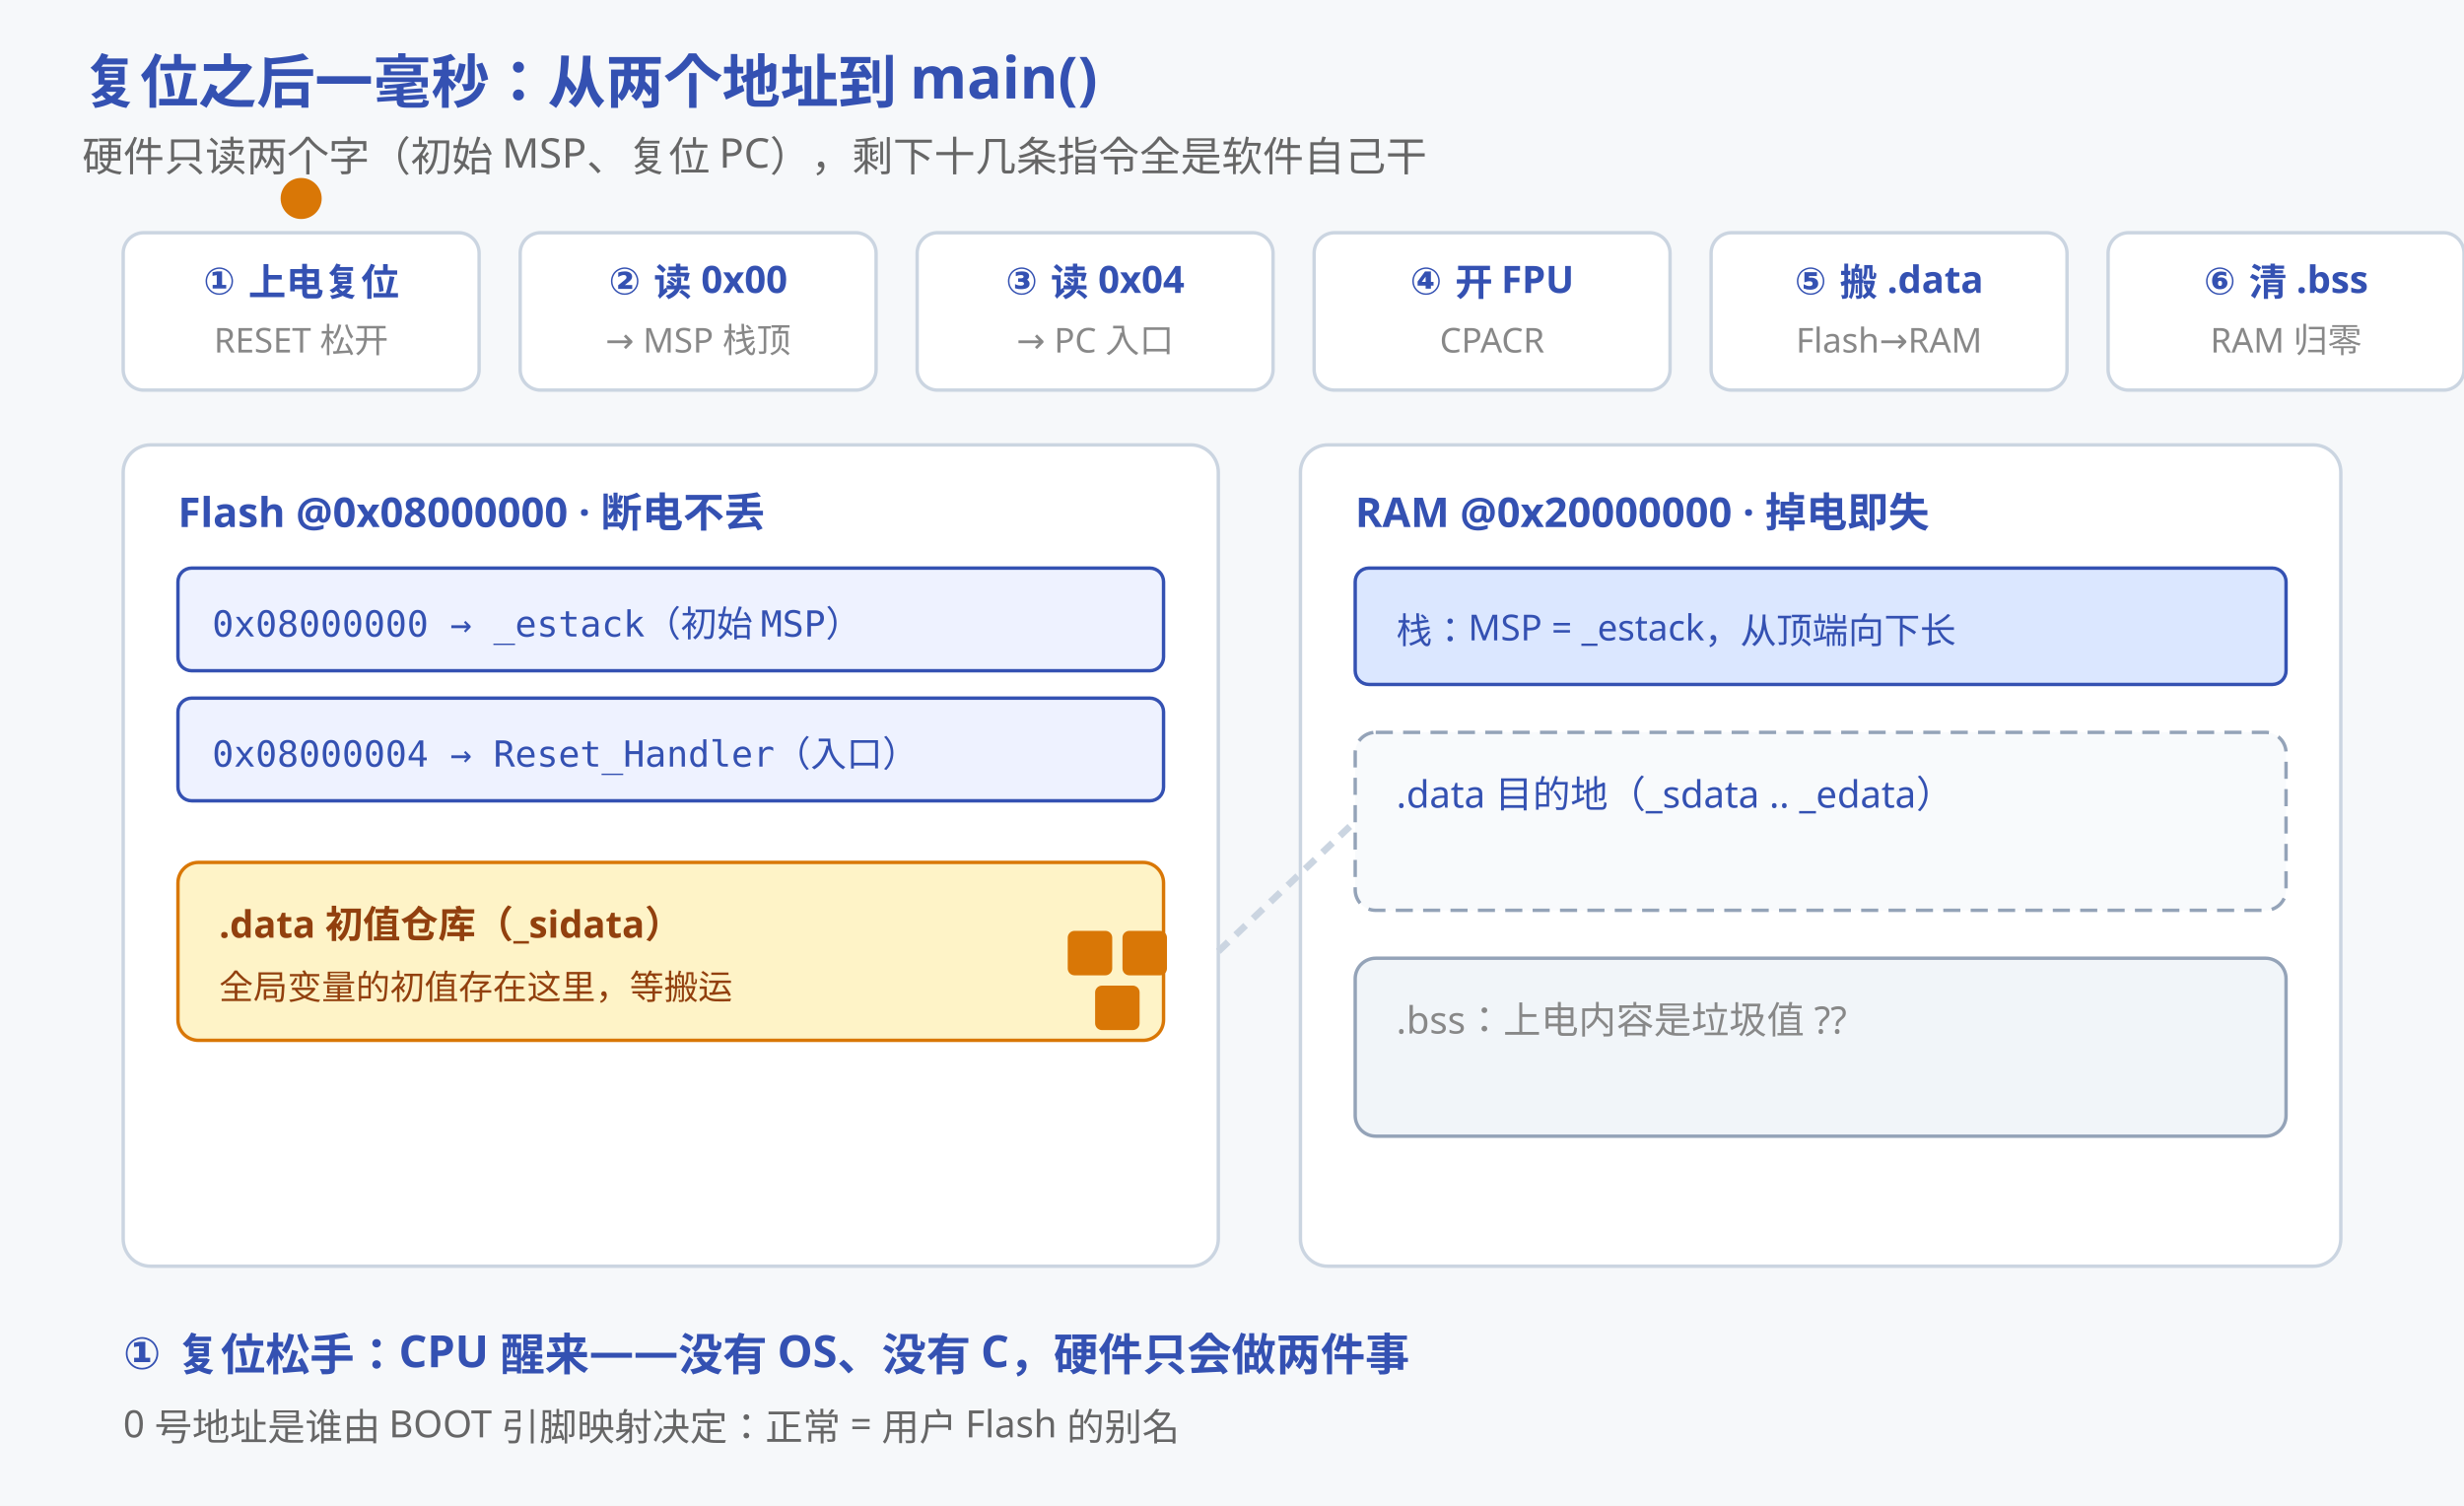
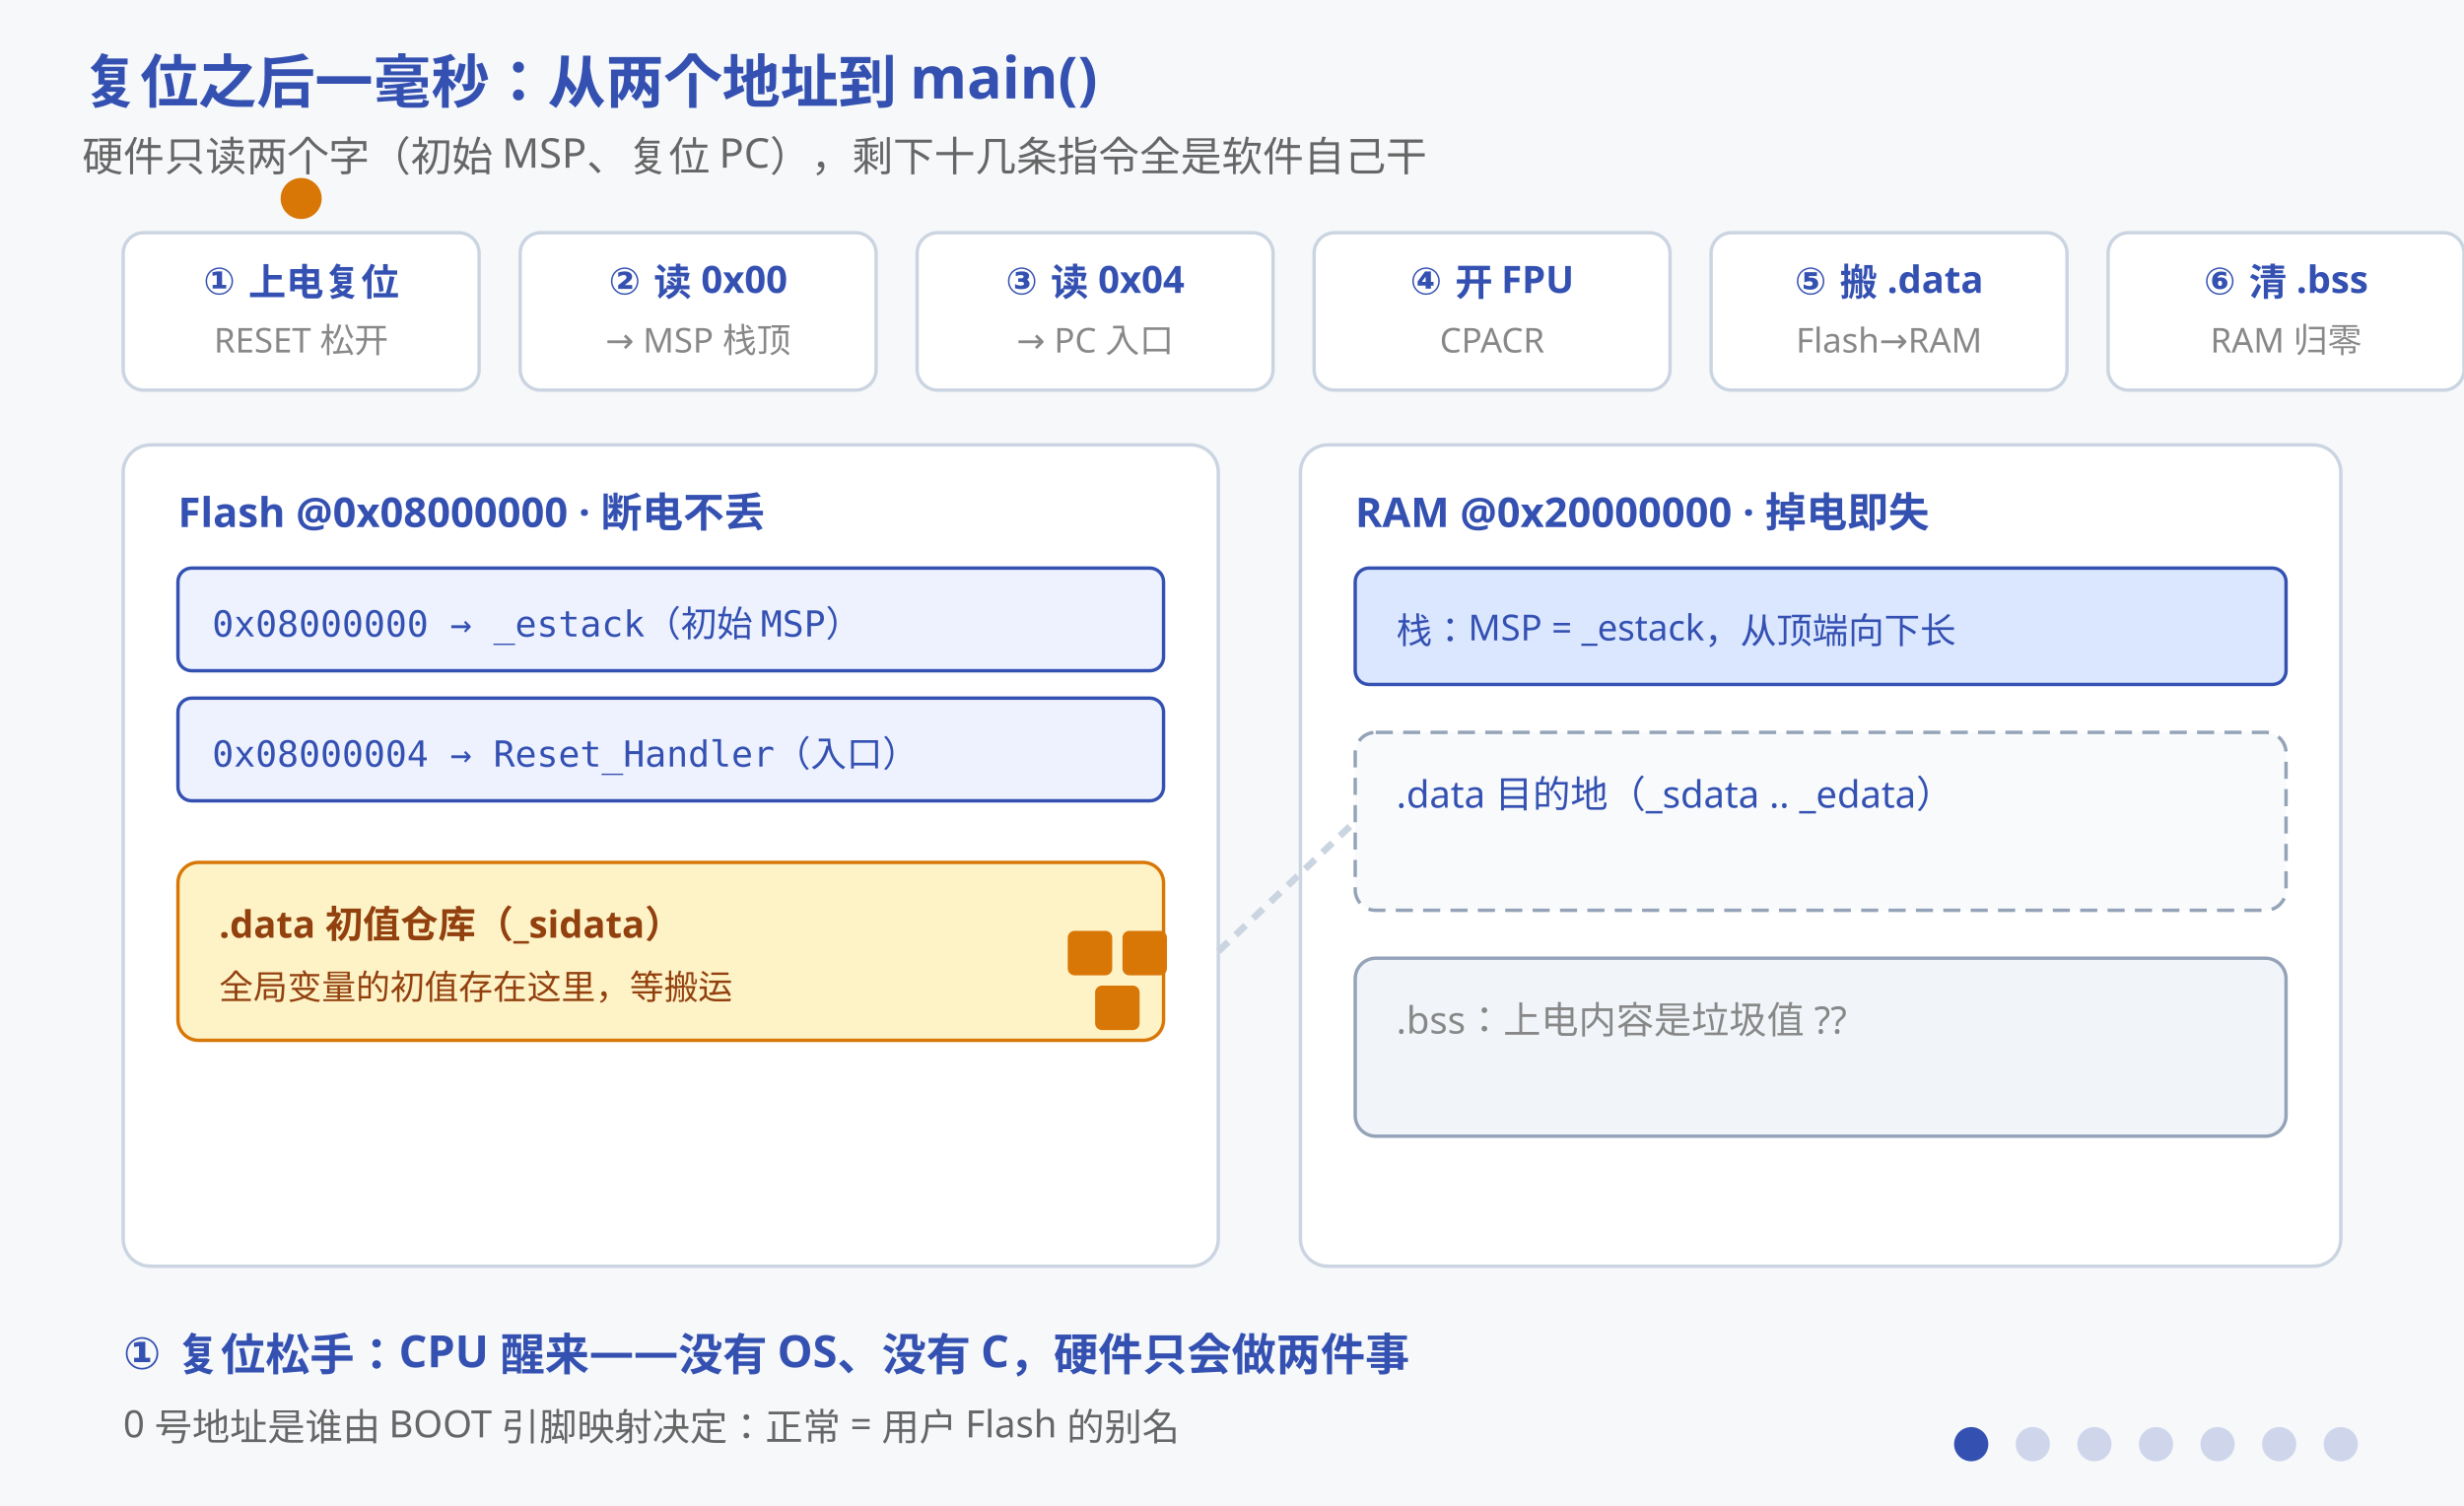
<svg xmlns="http://www.w3.org/2000/svg" viewBox="0 0 720 440" font-family="'Segoe UI','Microsoft YaHei',sans-serif">
  <rect width="720" height="440" fill="#f6f8fa" />
  <text x="24" y="30" font-size="17" font-weight="bold" fill="#3451b2">复位之后一毫秒：从两个地址到 main()</text>
  <text x="24" y="50" font-size="12" fill="#666">硬件只读两个字（初始 MSP、复位 PC），剩下十几条指令全是软件自己干</text>
  <g font-size="11" text-anchor="middle">
    <g fill="#ffffff" stroke="#cbd5e1">
      <rect x="36" y="68" width="104" height="46" rx="6" />
      <rect x="152" y="68" width="104" height="46" rx="6" />
      <rect x="268" y="68" width="104" height="46" rx="6" />
      <rect x="384" y="68" width="104" height="46" rx="6" />
      <rect x="500" y="68" width="104" height="46" rx="6" />
      <rect x="616" y="68" width="104" height="46" rx="6" />
    </g>
    <g fill="#3451b2" font-weight="bold">
      <text x="88" y="86">① 上电复位</text>
      <text x="204" y="86">② 读 0x00</text>
      <text x="320" y="86">③ 读 0x04</text>
      <text x="436" y="86">④ 开 FPU</text>
      <text x="552" y="86">⑤ 搬 .data</text>
      <text x="668" y="86">⑥ 清 .bss</text>
    </g>
    <g fill="#888" font-size="10">
      <text x="88" y="103">RESET 松开</text>
      <text x="204" y="103">→ MSP 栈顶</text>
      <text x="320" y="103">→ PC 入口</text>
      <text x="436" y="103">CPACR</text>
      <text x="552" y="103">Flash→RAM</text>
      <text x="668" y="103">RAM 归零</text>
    </g>
+   </g>
+   <g stroke="#94a3b8" stroke-width="2" fill="none">
+     <path d="M88,114 V130" pathLength="16" stroke-dasharray="16" stroke-dashoffset="16">
+       <animate attributeName="stroke-dashoffset" values="16;0;0" keyTimes="0;0.13;1" dur="18s" repeatCount="indefinite" />
+     </path>
+     <path d="M204,114 V130" pathLength="16" stroke-dasharray="16" stroke-dashoffset="16">
+       <animate attributeName="stroke-dashoffset" values="16;16;0;0" keyTimes="0;0.13;0.26;1" dur="18s" repeatCount="indefinite" />
+     </path>
+     <path d="M320,114 V130" pathLength="16" stroke-dasharray="16" stroke-dashoffset="16">
+       <animate attributeName="stroke-dashoffset" values="16;16;0;0" keyTimes="0;0.26;0.39;1" dur="18s" repeatCount="indefinite" />
+     </path>
+     <path d="M552,114 V130" pathLength="16" stroke-dasharray="16" stroke-dashoffset="16">
+       <animate attributeName="stroke-dashoffset" values="16;16;0;0" keyTimes="0;0.52;0.65;1" dur="18s" repeatCount="indefinite" />
+     </path>
+     <path d="M668,114 V130" pathLength="16" stroke-dasharray="16" stroke-dashoffset="16">
+       <animate attributeName="stroke-dashoffset" values="16;16;0;0" keyTimes="0;0.65;0.78;1" dur="18s" repeatCount="indefinite" />
+     </path>
  </g>
  <g transform="translate(88,58)">
    <animateTransform attributeName="transform" type="translate" calcMode="discrete" values="88 58;204 58;320 58;436 58;552 58;668 58;668 58;668 58" keyTimes="0;0.13;0.26;0.39;0.52;0.65;0.78;1" dur="18s" repeatCount="indefinite" />
    <circle r="6" fill="#d97706" />
  </g>
  <rect x="36" y="130" width="320" height="240" fill="#ffffff" stroke="#cbd5e1" rx="8" />
  <text x="52" y="154" font-size="12" font-weight="bold" fill="#3451b2">Flash @0x08000000 · 断电不丢</text>
  <rect x="52" y="166" width="288" height="30" fill="#eef2ff" stroke="#3451b2" rx="4" />
  <text x="62" y="186" font-size="10.5" fill="#3451b2" font-family="Consolas,monospace">0x08000000 → _estack（初始 MSP）</text>
  <rect x="52" y="204" width="288" height="30" fill="#eef2ff" stroke="#3451b2" rx="4" />
  <text x="62" y="224" font-size="10.5" fill="#3451b2" font-family="Consolas,monospace">0x08000004 → Reset_Handler（入口）</text>
  <rect x="48" y="162" width="296" height="38" fill="none" stroke="#d97706" stroke-width="2.5" rx="6" opacity="0">
    <animate attributeName="opacity" calcMode="discrete" values="0;1;1;0;0;0;0;0" keyTimes="0;0.13;0.26;0.39;0.52;0.65;0.78;1" dur="18s" repeatCount="indefinite" />
    <animateTransform attributeName="transform" type="translate" calcMode="discrete" values="0 0;0 0;0 38;0 38;0 38;0 38;0 38;0 38" keyTimes="0;0.13;0.26;0.39;0.52;0.65;0.78;1" dur="18s" repeatCount="indefinite" />
  </rect>
  <rect x="52" y="252" width="288" height="52" fill="#fef3c7" stroke="#d97706" rx="6" />
  <text x="64" y="274" font-size="11" font-weight="bold" fill="#92400e">.data 初值仓库（_sidata）</text>
  <text x="64" y="292" font-size="10" fill="#92400e">全局变量的初值存在这里，等搬运</text>
  <g opacity="0">
    <animate attributeName="opacity" calcMode="discrete" values="0;0;0;1;1;1;1;1" keyTimes="0;0.13;0.26;0.39;0.52;0.65;0.78;1" dur="18s" repeatCount="indefinite" />
    <rect x="52" y="318" width="288" height="36" fill="#f8fafc" stroke="#3451b2" rx="6" />
    <text x="64" y="334" font-size="10.5" fill="#3451b2" font-family="Consolas,monospace">CPACR @0xE000ED88：CP10/CP11 开门</text>
    <text x="64" y="348" font-size="10" fill="#666">不做这步，第一条浮点指令就 UsageFault</text>
  </g>
  <rect x="380" y="130" width="304" height="240" fill="#ffffff" stroke="#cbd5e1" rx="8" />
  <text x="396" y="154" font-size="12" font-weight="bold" fill="#3451b2">RAM @0x20000000 · 掉电即失</text>
  <rect x="396" y="166" width="272" height="34" fill="#dbe7ff" stroke="#3451b2" rx="4" />
  <text x="408" y="188" font-size="10.5" fill="#3451b2">栈：MSP = _estack，从顶端向下长</text>
  <rect x="396" y="214" width="272" height="52" fill="#f8fafc" stroke="#94a3b8" stroke-dasharray="5 3" rx="6">
    <animate attributeName="fill" calcMode="discrete" values="#f8fafc;#dcfce7;#dcfce7" keyTimes="0;0.65;1" dur="18s" repeatCount="indefinite" />
    <animate attributeName="stroke" calcMode="discrete" values="#94a3b8;#3eaf7c;#3eaf7c" keyTimes="0;0.65;1" dur="18s" repeatCount="indefinite" />
  </rect>
  <text x="408" y="236" font-size="11" fill="#3451b2">.data 目的地（_sdata .. _edata）</text>
  <g opacity="0">
    <animate attributeName="opacity" calcMode="discrete" values="0;1;1" keyTimes="0;0.65;1" dur="18s" repeatCount="indefinite" />
    <text x="408" y="254" font-size="10" fill="#166534">搬完：初值生效，C 的承诺兑现</text>
  </g>
  <rect x="396" y="280" width="272" height="52" fill="#f1f5f9" stroke="#94a3b8" rx="6">
    <animate attributeName="fill" calcMode="discrete" values="#f1f5f9;#dcfce7;#dcfce7" keyTimes="0;0.78;1" dur="18s" repeatCount="indefinite" />
  </rect>
  <g opacity="1">
    <animate attributeName="opacity" calcMode="discrete" values="1;0;0" keyTimes="0;0.78;1" dur="18s" repeatCount="indefinite" />
    <text x="408" y="302" font-size="11" fill="#888">.bss：上电内容是垃圾值 ??</text>
  </g>
  <g opacity="0">
    <animate attributeName="opacity" calcMode="discrete" values="0;1;1" keyTimes="0;0.78;1" dur="18s" repeatCount="indefinite" />
    <text x="408" y="302" font-size="11" fill="#166534">.bss 全部归 0（_sbss .. _ebss）</text>
    <text x="408" y="320" font-size="10" fill="#166534">不占 Flash——初值全是 0，现场清</text>
  </g>
  <path d="M356,278 L396,240" stroke="#cbd5e1" stroke-width="2" stroke-dasharray="4 3" fill="none">
    <animate attributeName="stroke" calcMode="discrete" values="#cbd5e1;#3eaf7c;#3eaf7c" keyTimes="0;0.52;1" dur="18s" repeatCount="indefinite" />
  </path>
  <g fill="#d97706" transform="translate(0,0)">
-     <animateTransform attributeName="transform" type="translate" calcMode="discrete" values="0 0;0 0;0 0;0 0;0 0;52 -40;52 -40;52 -40" keyTimes="0;0.13;0.26;0.39;0.52;0.65;0.78;1" dur="18s" repeatCount="indefinite" />
+     <animateTransform attributeName="transform" type="translate" values="0 0;0 0;0 0;0 0;0 0;52 -40;52 -40;52 -40" keyTimes="0;0.13;0.26;0.39;0.52;0.65;0.78;1" dur="18s" repeatCount="indefinite" />
    <rect x="312" y="272" width="13" height="13" rx="2" />
    <rect x="328" y="272" width="13" height="13" rx="2" />
    <rect x="320" y="288" width="13" height="13" rx="2" />
  </g>
  <g font-size="13" font-weight="bold" fill="#3451b2">
    <g opacity="1">
      <animate attributeName="opacity" calcMode="discrete" values="1;0;0;0;0;0;0;0" keyTimes="0;0.13;0.26;0.39;0.52;0.65;0.78;1" dur="18s" repeatCount="indefinite" />
      <text x="36" y="400">① 复位松手：CPU 醒来——没有 OS、没有 C，硬件只会做两件事</text>
    </g>
    <g opacity="0">
      <animate attributeName="opacity" calcMode="discrete" values="0;1;0;0;0;0;0;0" keyTimes="0;0.13;0.26;0.39;0.52;0.65;0.78;1" dur="18s" repeatCount="indefinite" />
      <text x="36" y="400">② 硬件第一读：0 号地址的 4 字节 → MSP（先把拐杖递上）</text>
    </g>
    <g opacity="0">
      <animate attributeName="opacity" calcMode="discrete" values="0;0;1;0;0;0;0;0" keyTimes="0;0.13;0.26;0.39;0.52;0.65;0.78;1" dur="18s" repeatCount="indefinite" />
      <text x="36" y="400">③ 硬件第二读：4 号地址 → PC = Reset_Handler，软件时代开始</text>
    </g>
    <g opacity="0">
      <animate attributeName="opacity" calcMode="discrete" values="0;0;0;1;0;0;0;0" keyTimes="0;0.13;0.26;0.39;0.52;0.65;0.78;1" dur="18s" repeatCount="indefinite" />
      <text x="36" y="400">④ 启动第 0 步：开 FPU（CPACR）——硬浮点编译的生死开关</text>
    </g>
    <g opacity="0">
      <animate attributeName="opacity" calcMode="discrete" values="0;0;0;0;1;0;0;0" keyTimes="0;0.13;0.26;0.39;0.52;0.65;0.78;1" dur="18s" repeatCount="indefinite" />
      <text x="36" y="400">⑤ 搬 .data：初值从 Flash 搬进 RAM——"天生有初值"的真相</text>
    </g>
    <g opacity="0">
      <animate attributeName="opacity" calcMode="discrete" values="0;0;0;0;0;1;0;0" keyTimes="0;0.13;0.26;0.39;0.52;0.65;0.78;1" dur="18s" repeatCount="indefinite" />
      <text x="36" y="400">⑥ 清 .bss：没写初值的一律归零——C 标准替你承诺</text>
    </g>
    <g opacity="0">
      <animate attributeName="opacity" calcMode="discrete" values="0;0;0;0;0;0;1;1" keyTimes="0;0.13;0.26;0.39;0.52;0.65;0.78;1" dur="18s" repeatCount="indefinite" />
      <text x="36" y="400">⑦ bl main：C 世界开门营业（main 敢 return 就进死循环）</text>
    </g>
  </g>
  <g font-size="11" fill="#666">
    <g opacity="1">
      <animate attributeName="opacity" calcMode="discrete" values="1;0;0;0;0;0;0;0" keyTimes="0;0.13;0.26;0.39;0.52;0.65;0.78;1" dur="18s" repeatCount="indefinite" />
      <text x="36" y="420">0 号地址是谁由 BOOT 引脚映射决定：正常 = 用户 Flash 的别名</text>
    </g>
    <g opacity="0">
      <animate attributeName="opacity" calcMode="discrete" values="0;1;0;0;0;0;0;0" keyTimes="0;0.13;0.26;0.39;0.52;0.65;0.78;1" dur="18s" repeatCount="indefinite" />
      <text x="36" y="420">向量表第 0 项不是指令，是栈顶值——没栈，函数调用无从谈起</text>
    </g>
    <g opacity="0">
      <animate attributeName="opacity" calcMode="discrete" values="0;0;1;0;0;0;0;0" keyTimes="0;0.13;0.26;0.39;0.52;0.65;0.78;1" dur="18s" repeatCount="indefinite" />
      <text x="36" y="420">此后每条指令都是软件：启动文件从此是你自己人</text>
    </g>
    <g opacity="0">
      <animate attributeName="opacity" calcMode="discrete" values="0;0;0;1;0;0;0;0" keyTimes="0;0.13;0.26;0.39;0.52;0.65;0.78;1" dur="18s" repeatCount="indefinite" />
      <text x="36" y="420">dsb / isb 收尾：保证后续指令看到的是"门已开"</text>
    </g>
    <g opacity="0">
      <animate attributeName="opacity" calcMode="discrete" values="0;0;0;0;1;0;0;0" keyTimes="0;0.13;0.26;0.39;0.52;0.65;0.78;1" dur="18s" repeatCount="indefinite" />
      <text x="36" y="420">逐指令：ldr 读 Flash → str 写 RAM → 偏移 +4 → 没到尾就循环</text>
    </g>
    <g opacity="0">
      <animate attributeName="opacity" calcMode="discrete" values="0;0;0;0;0;1;0;0" keyTimes="0;0.13;0.26;0.39;0.52;0.65;0.78;1" dur="18s" repeatCount="indefinite" />
      <text x="36" y="420">漏掉这步：全局变量全是随机垃圾，bug 玄学到怀疑人生</text>
    </g>
    <g opacity="0">
      <animate attributeName="opacity" calcMode="discrete" values="0;0;0;0;0;0;1;1" keyTimes="0;0.13;0.26;0.39;0.52;0.65;0.78;1" dur="18s" repeatCount="indefinite" />
      <text x="36" y="420">全程十几条指令、微秒级跑完——按一下复位键，再看一遍 →</text>
    </g>
  </g>
+   <g transform="translate(576,422)" fill="#3451b2">
+     <circle cx="0" cy="0" r="5" opacity="1">
+       <animate attributeName="opacity" calcMode="discrete" values="1;0.2;0.2;0.2;0.2;0.2;0.2;0.2" keyTimes="0;0.13;0.26;0.39;0.52;0.65;0.78;1" dur="18s" repeatCount="indefinite" />
+     </circle>
+     <circle cx="18" cy="0" r="5" opacity="0.2">
+       <animate attributeName="opacity" calcMode="discrete" values="0.2;1;0.2;0.2;0.2;0.2;0.2;0.2" keyTimes="0;0.13;0.26;0.39;0.52;0.65;0.78;1" dur="18s" repeatCount="indefinite" />
+     </circle>
+     <circle cx="36" cy="0" r="5" opacity="0.2">
+       <animate attributeName="opacity" calcMode="discrete" values="0.2;0.2;1;0.2;0.2;0.2;0.2;0.2" keyTimes="0;0.13;0.26;0.39;0.52;0.65;0.78;1" dur="18s" repeatCount="indefinite" />
+     </circle>
+     <circle cx="54" cy="0" r="5" opacity="0.2">
+       <animate attributeName="opacity" calcMode="discrete" values="0.2;0.2;0.2;1;0.2;0.2;0.2;0.2" keyTimes="0;0.13;0.26;0.39;0.52;0.65;0.78;1" dur="18s" repeatCount="indefinite" />
+     </circle>
+     <circle cx="72" cy="0" r="5" opacity="0.2">
+       <animate attributeName="opacity" calcMode="discrete" values="0.2;0.2;0.2;0.2;1;0.2;0.2;0.2" keyTimes="0;0.13;0.26;0.39;0.52;0.65;0.78;1" dur="18s" repeatCount="indefinite" />
+     </circle>
+     <circle cx="90" cy="0" r="5" opacity="0.2">
+       <animate attributeName="opacity" calcMode="discrete" values="0.2;0.2;0.2;0.2;0.2;1;0.2;0.2" keyTimes="0;0.13;0.26;0.39;0.52;0.65;0.78;1" dur="18s" repeatCount="indefinite" />
+     </circle>
+     <circle cx="108" cy="0" r="5" opacity="0.2">
+       <animate attributeName="opacity" calcMode="discrete" values="0.2;0.2;0.2;0.2;0.2;0.2;1;1" keyTimes="0;0.13;0.26;0.39;0.52;0.65;0.78;1" dur="18s" repeatCount="indefinite" />
+     </circle>
+   </g>
</svg>
